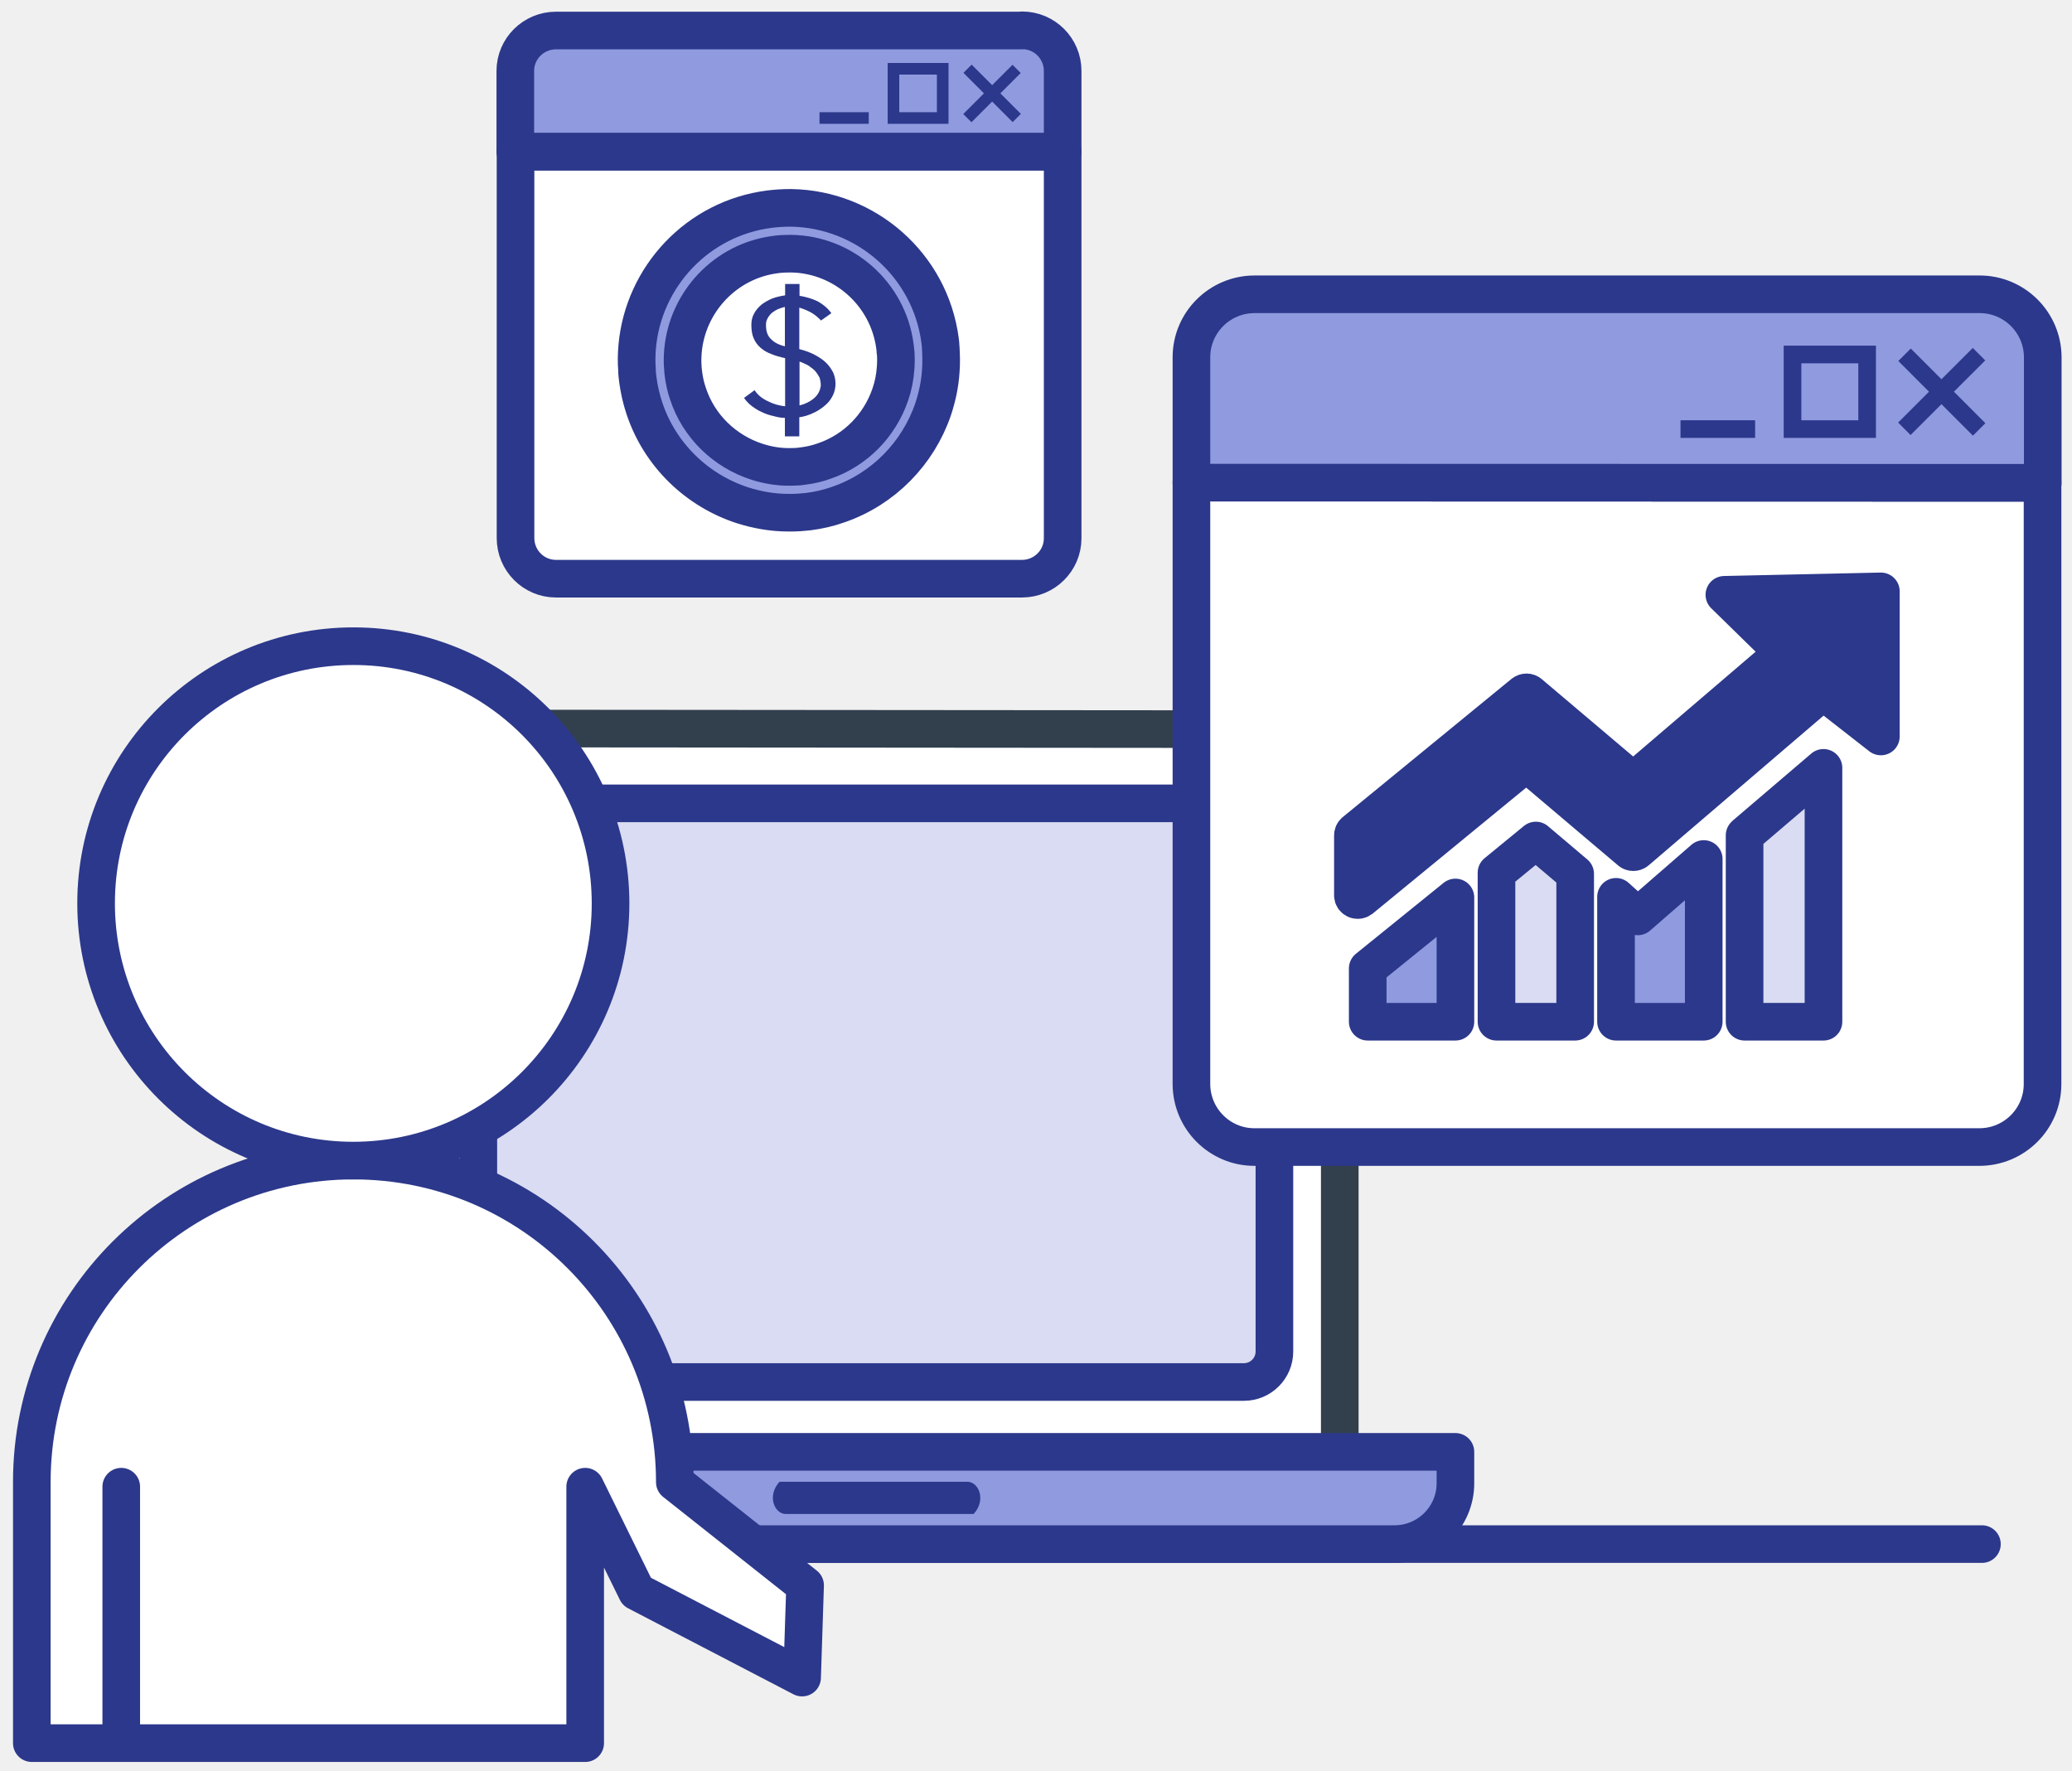
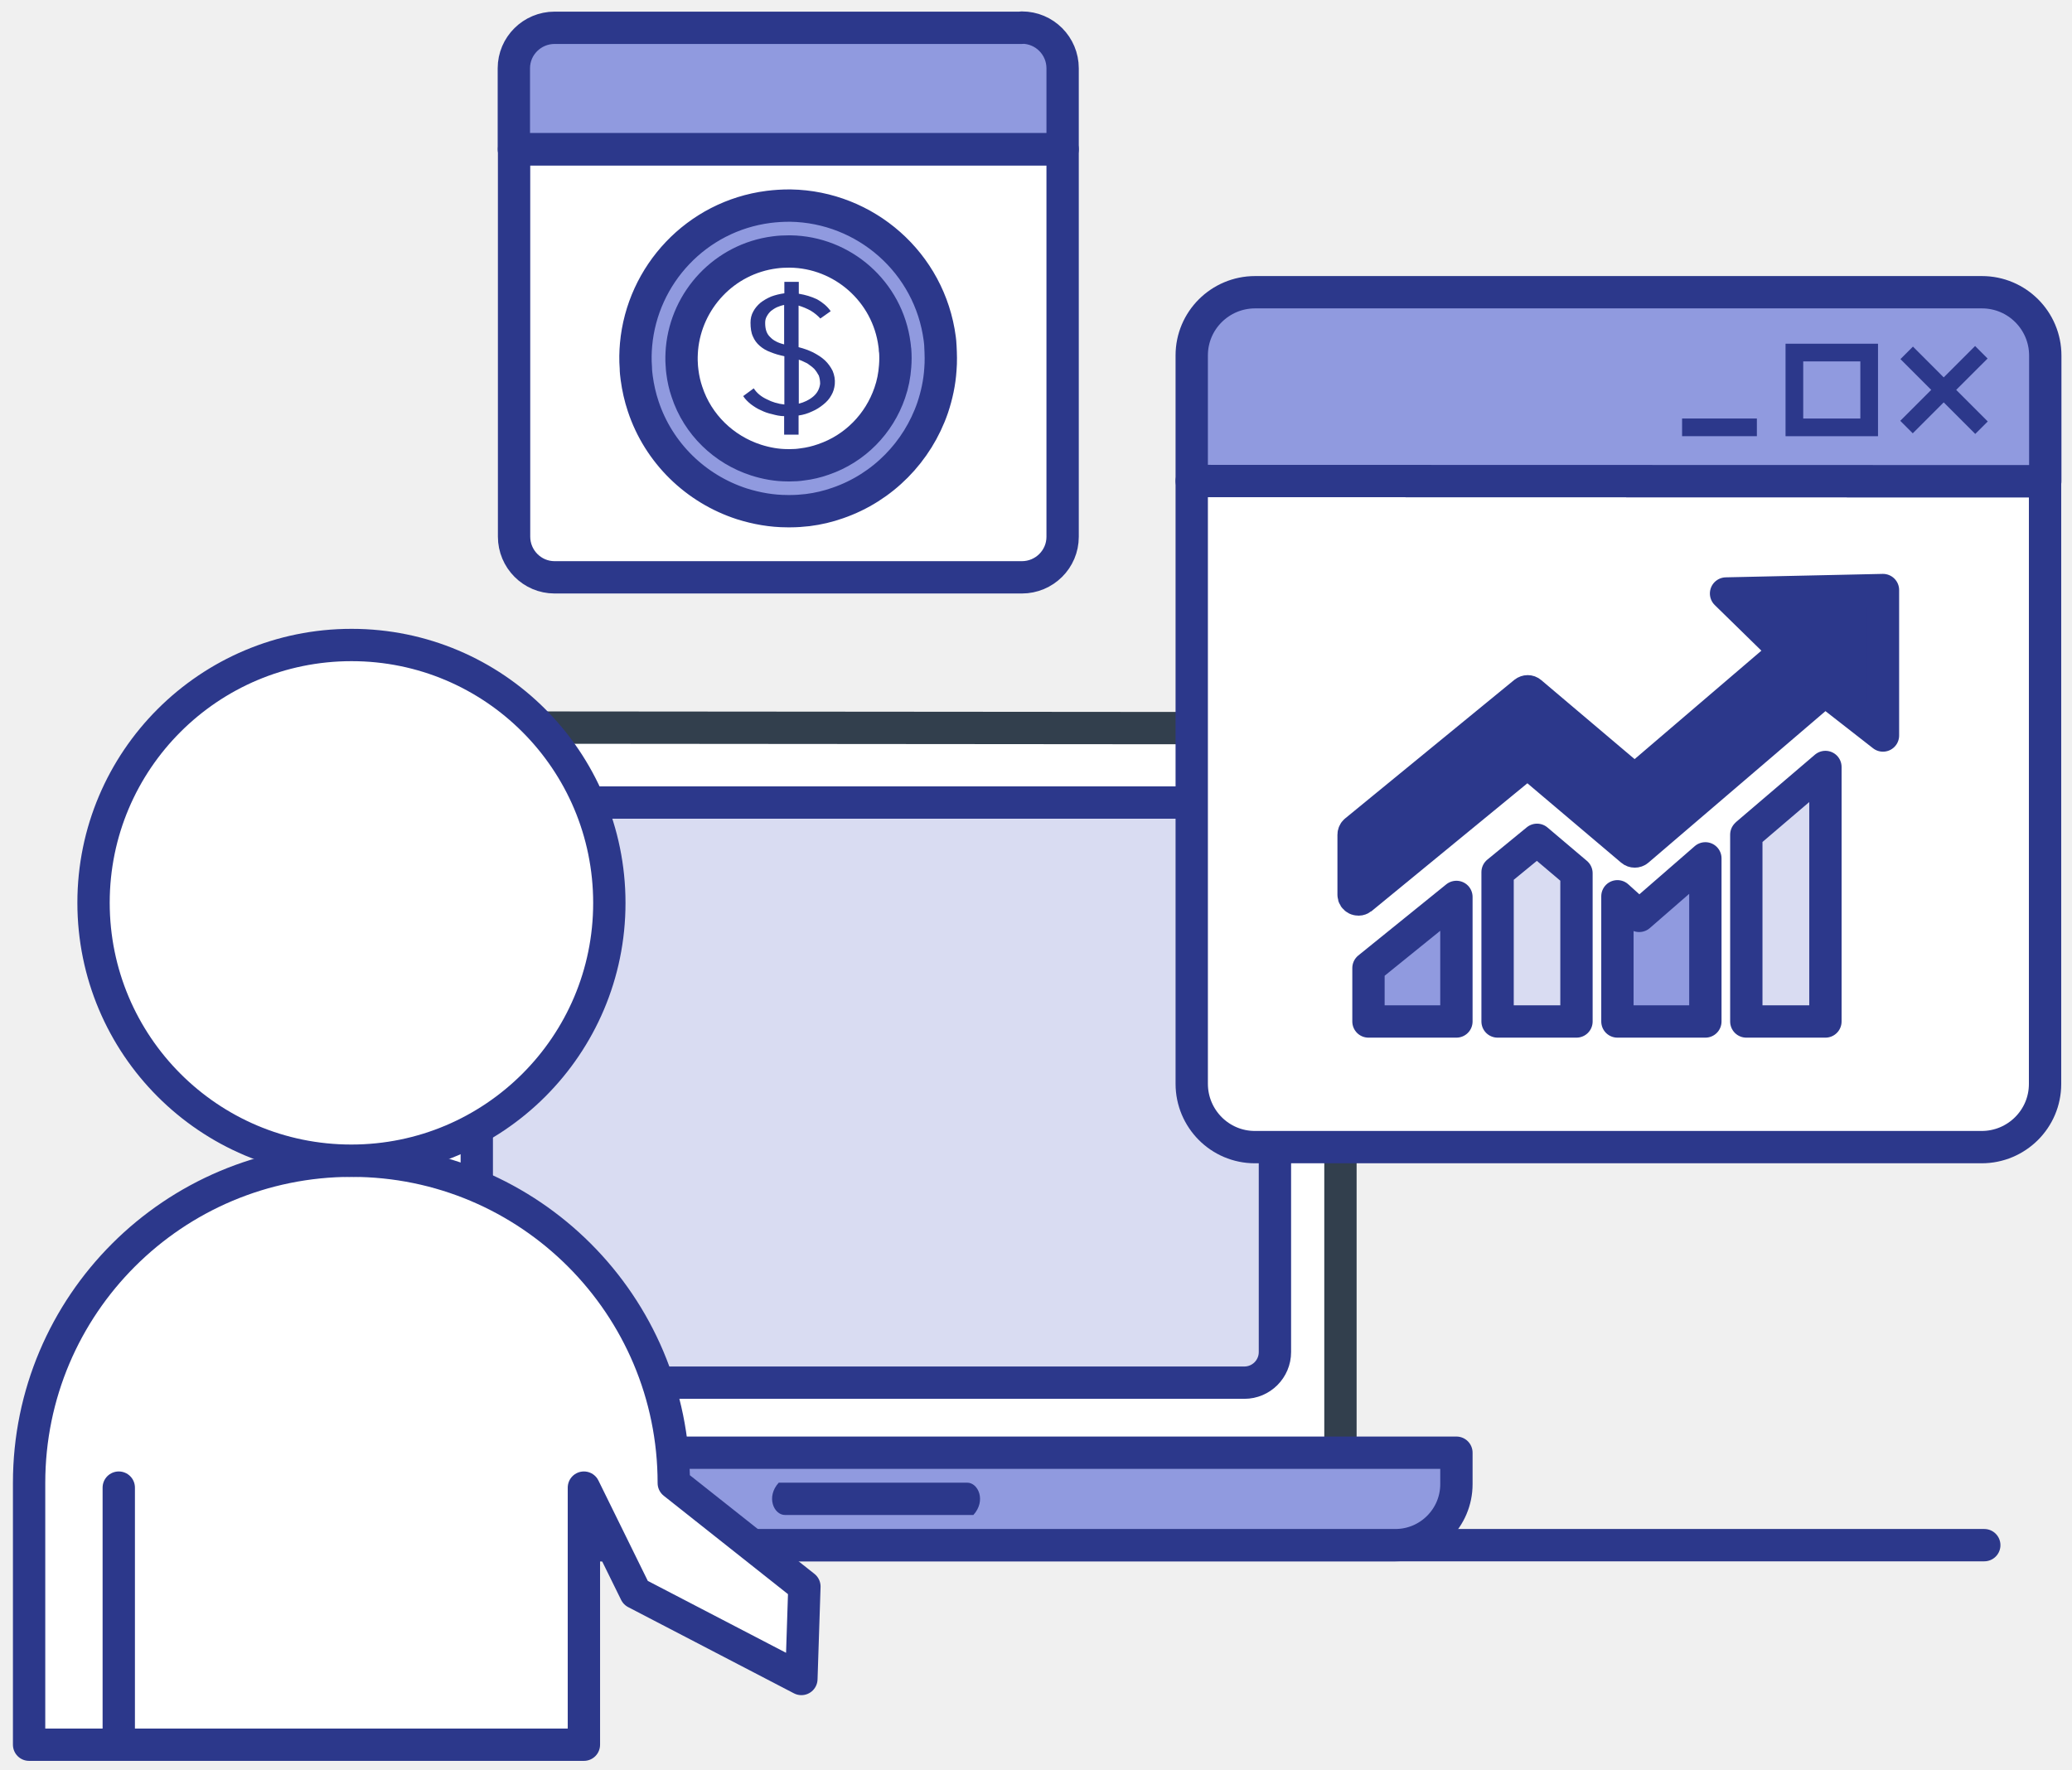
- <svg xmlns="http://www.w3.org/2000/svg" id="_레이어_1" data-name="레이어 1" viewBox="26.75 33.75 96.38 82.38">
+ <svg xmlns="http://www.w3.org/2000/svg" id="_레이어_1" data-name="레이어 1" viewBox="26.88 33.88 96.13 82.13">
  <defs>
    <style>
      .cls-1 {
        stroke: #323f4d;
      }

      .cls-1, .cls-2, .cls-3, .cls-4, .cls-5, .cls-6 {
        stroke-linecap: round;
        stroke-linejoin: round;
-         stroke-width: 1.75px;
+         stroke-width: 1.5px;
      }

      .cls-1, .cls-3 {
        fill: #fff;
      }

      .cls-2, .cls-3, .cls-4, .cls-5, .cls-6 {
        stroke: #2c388b;
      }

      .cls-2, .cls-7 {
        fill: #2c388b;
      }

      .cls-4 {
        fill: none;
      }

      .cls-5 {
        fill: #d9dcf2;
      }

      .cls-6 {
        fill: #909adf;
      }
    </style>
  </defs>
  <g>
    <line class="cls-4" x1="31.06" y1="105.58" x2="118.94" y2="105.58" />
    <path class="cls-1" d="M89.07,101.52l-43.09-.04v-31.01c0-1.57,1.27-2.84,2.84-2.83l37.42.03c1.56,0,2.83,1.27,2.83,2.83v31.02Z" />
    <rect class="cls-5" x="49" y="71.12" width="37.03" height="26.92" rx="1.42" ry="1.42" />
    <g>
      <path class="cls-6" d="M40.58,101.29h53.87v1.46c0,1.56-1.27,2.83-2.83,2.83h-48.2c-1.56,0-2.83-1.27-2.83-2.83v-1.46h0Z" />
      <path class="cls-7" d="M71.75,102.68h-8.74c-.6.66-.23,1.5.29,1.5h8.74c.6-.66.23-1.5-.29-1.5Z" />
    </g>
  </g>
  <g>
    <g>
      <path class="cls-3" d="M82.17,56.2v27.97c0,1.62,1.31,2.94,2.93,2.94h33.72c1.62,0,2.94-1.31,2.94-2.93v-27.97s-39.59-.01-39.59-.01Z" />
      <path class="cls-6" d="M118.83,47.44h-33.72c-1.62,0-2.94,1.31-2.94,2.93v5.83s39.6.01,39.6.01v-5.83c0-1.62-1.31-2.94-2.94-2.94Z" />
      <g>
        <path class="cls-7" d="M114.01,54.12h-4.29s0-4.29,0-4.29h4.29s0,4.29,0,4.29ZM110.54,53.3h2.65s0-2.65,0-2.65h-2.65s0,2.65,0,2.65Z" />
        <rect class="cls-7" x="104.92" y="53.3" width="3.47" height=".82" />
        <g>
          <rect class="cls-7" x="114.62" y="51.57" width="4.91" height=".82" transform="translate(-2.48 97.97) rotate(-44.99)" />
          <rect class="cls-7" x="116.66" y="49.53" width=".82" height="4.91" transform="translate(-2.48 97.97) rotate(-44.98)" />
        </g>
      </g>
    </g>
    <g>
      <polygon class="cls-5" points="98.19 72.85 96.36 74.35 96.36 81.28 100.02 81.28 100.02 74.4 98.19 72.85" />
      <polygon class="cls-6" points="90.37 78.8 90.37 81.28 94.45 81.28 94.45 75.5 90.37 78.8" />
      <polygon class="cls-5" points="107.94 72.57 107.9 72.61 107.9 81.28 111.57 81.28 111.57 69.47 107.94 72.57" />
      <polygon class="cls-6" points="102.93 76.38 101.92 75.47 101.92 81.28 106 81.28 106 73.71 102.93 76.38" />
      <path class="cls-2" d="M106.96,61.42l2.75,2.69-6.99,5.98-4.82-4.08c-.08-.07-.2-.07-.29,0l-7.85,6.43c-.05.04-.08.11-.08.17v2.79c0,.09.05.16.13.2.03.01.06.02.1.02.05,0,.1-.02.14-.05l7.7-6.32,4.83,4.09c.08.07.21.07.29,0l8.68-7.43,2.69,2.1v-6.75l-7.28.16Z" />
    </g>
  </g>
  <g>
    <path class="cls-3" d="M43.19,87.74c-8.26,0-14.96,6.69-14.96,14.95v12.15h4.16v-11.93,11.93h21.58v-11.93l2.4,4.88,7.69,4,.14-4.29-6.06-4.8c0-8.26-6.69-14.96-14.95-14.96Z" />
    <path class="cls-3" d="M43.19,63.81c-6.61,0-11.97,5.35-11.97,11.96,0,6.61,5.35,11.97,11.96,11.97,6.61,0,11.97-5.35,11.97-11.96,0-6.61-5.35-11.97-11.96-11.97Z" />
  </g>
  <g>
    <g>
      <path class="cls-3" d="M50.73,40.8v17.98c0,1.04.84,1.89,1.88,1.89h21.68c1.04,0,1.89-.84,1.89-1.88v-17.98s-25.45,0-25.45,0Z" />
      <path class="cls-6" d="M74.29,35.17h-21.68c-1.04,0-1.89.84-1.89,1.88v3.75s25.46,0,25.46,0v-3.75c0-1.04-.84-1.89-1.89-1.89Z" />
-       <g>
-         <path class="cls-7" d="M70.87,39.51h-2.83s0-2.83,0-2.83h2.83s0,2.83,0,2.83ZM68.58,38.97h1.75s0-1.75,0-1.75h-1.75s0,1.75,0,1.75Z" />
-         <rect class="cls-7" x="64.87" y="38.97" width="2.29" height=".54" />
-         <g>
-           <rect class="cls-7" x="71.27" y="37.82" width="3.24" height=".54" transform="translate(-5.59 62.68) rotate(-44.98)" />
-           <rect class="cls-7" x="72.63" y="36.47" width=".54" height="3.24" transform="translate(-5.59 62.68) rotate(-44.98)" />
-         </g>
-       </g>
    </g>
    <g>
      <g>
        <path class="cls-6" d="M70.51,49.93c0-.11-.02-.22-.03-.33-.46-3.53-3.45-6.12-6.92-6.18-.02,0-.05,0-.07,0-.31,0-.63.02-.95.06-3.35.43-5.86,3.15-6.15,6.39-.03.35-.04.71-.01,1.08,0,.16.02.31.04.47.06.45.16.89.3,1.31.72,2.18,2.45,3.84,4.58,4.53.67.21,1.38.34,2.11.34.05,0,.1,0,.15,0,.26,0,.53-.02.79-.05.48-.06.95-.17,1.4-.33,2.09-.72,3.7-2.38,4.4-4.42.19-.57.32-1.16.36-1.78.03-.35.02-.71,0-1.08Z" />
        <path class="cls-3" d="M68.4,50.1c0-.08-.01-.16-.02-.23-.32-2.47-2.42-4.29-4.84-4.32-.02,0-.03,0-.05,0-.22,0-.44.01-.66.04-2.35.3-4.1,2.21-4.31,4.47-.02.25-.03.5-.01.75,0,.11.02.22.03.33.04.32.11.63.21.92.5,1.53,1.72,2.69,3.21,3.17.47.15.96.24,1.47.24.03,0,.07,0,.11,0,.18,0,.37-.01.56-.04.34-.04.67-.12.98-.23,1.47-.5,2.59-1.66,3.08-3.09.14-.4.22-.81.25-1.24.02-.25.02-.5,0-.75Z" />
      </g>
      <path class="cls-7" d="M63.93,54.05h-.67v-.86c-.19,0-.37-.04-.55-.09-.19-.04-.36-.1-.52-.18-.17-.07-.32-.17-.47-.28-.14-.11-.27-.24-.36-.38l.49-.36c.14.22.35.39.61.51.25.13.52.21.81.24v-2.24c-.24-.05-.45-.11-.64-.19-.2-.07-.36-.17-.5-.29-.14-.12-.25-.27-.32-.44-.08-.17-.11-.39-.11-.64,0-.19.04-.36.13-.52.08-.15.19-.28.33-.4.14-.11.31-.21.5-.29.19-.07.39-.12.61-.15v-.53h.67v.55c.3.05.58.13.85.26.25.14.47.32.63.55l-.48.34c-.12-.13-.26-.25-.44-.36-.18-.1-.37-.18-.57-.24v1.93c.24.06.46.14.67.24.21.11.4.23.55.37.15.14.27.31.36.49.08.19.12.4.1.62-.02.19-.07.36-.16.51-.09.17-.22.31-.37.43-.16.13-.33.24-.52.32-.21.1-.41.16-.63.19v.89ZM62.38,48.87c0,.29.07.5.23.65.15.16.36.27.65.34v-1.83c-.11.02-.22.06-.32.1-.11.05-.2.11-.28.17-.09.08-.15.16-.2.25-.06.1-.08.2-.08.31ZM64.93,51.69c0-.13-.02-.26-.06-.38-.06-.11-.13-.22-.22-.32-.09-.09-.21-.17-.32-.25-.13-.06-.26-.13-.39-.17v2.04c.25-.06.48-.17.67-.33.19-.16.29-.36.32-.59Z" />
    </g>
  </g>
</svg>
